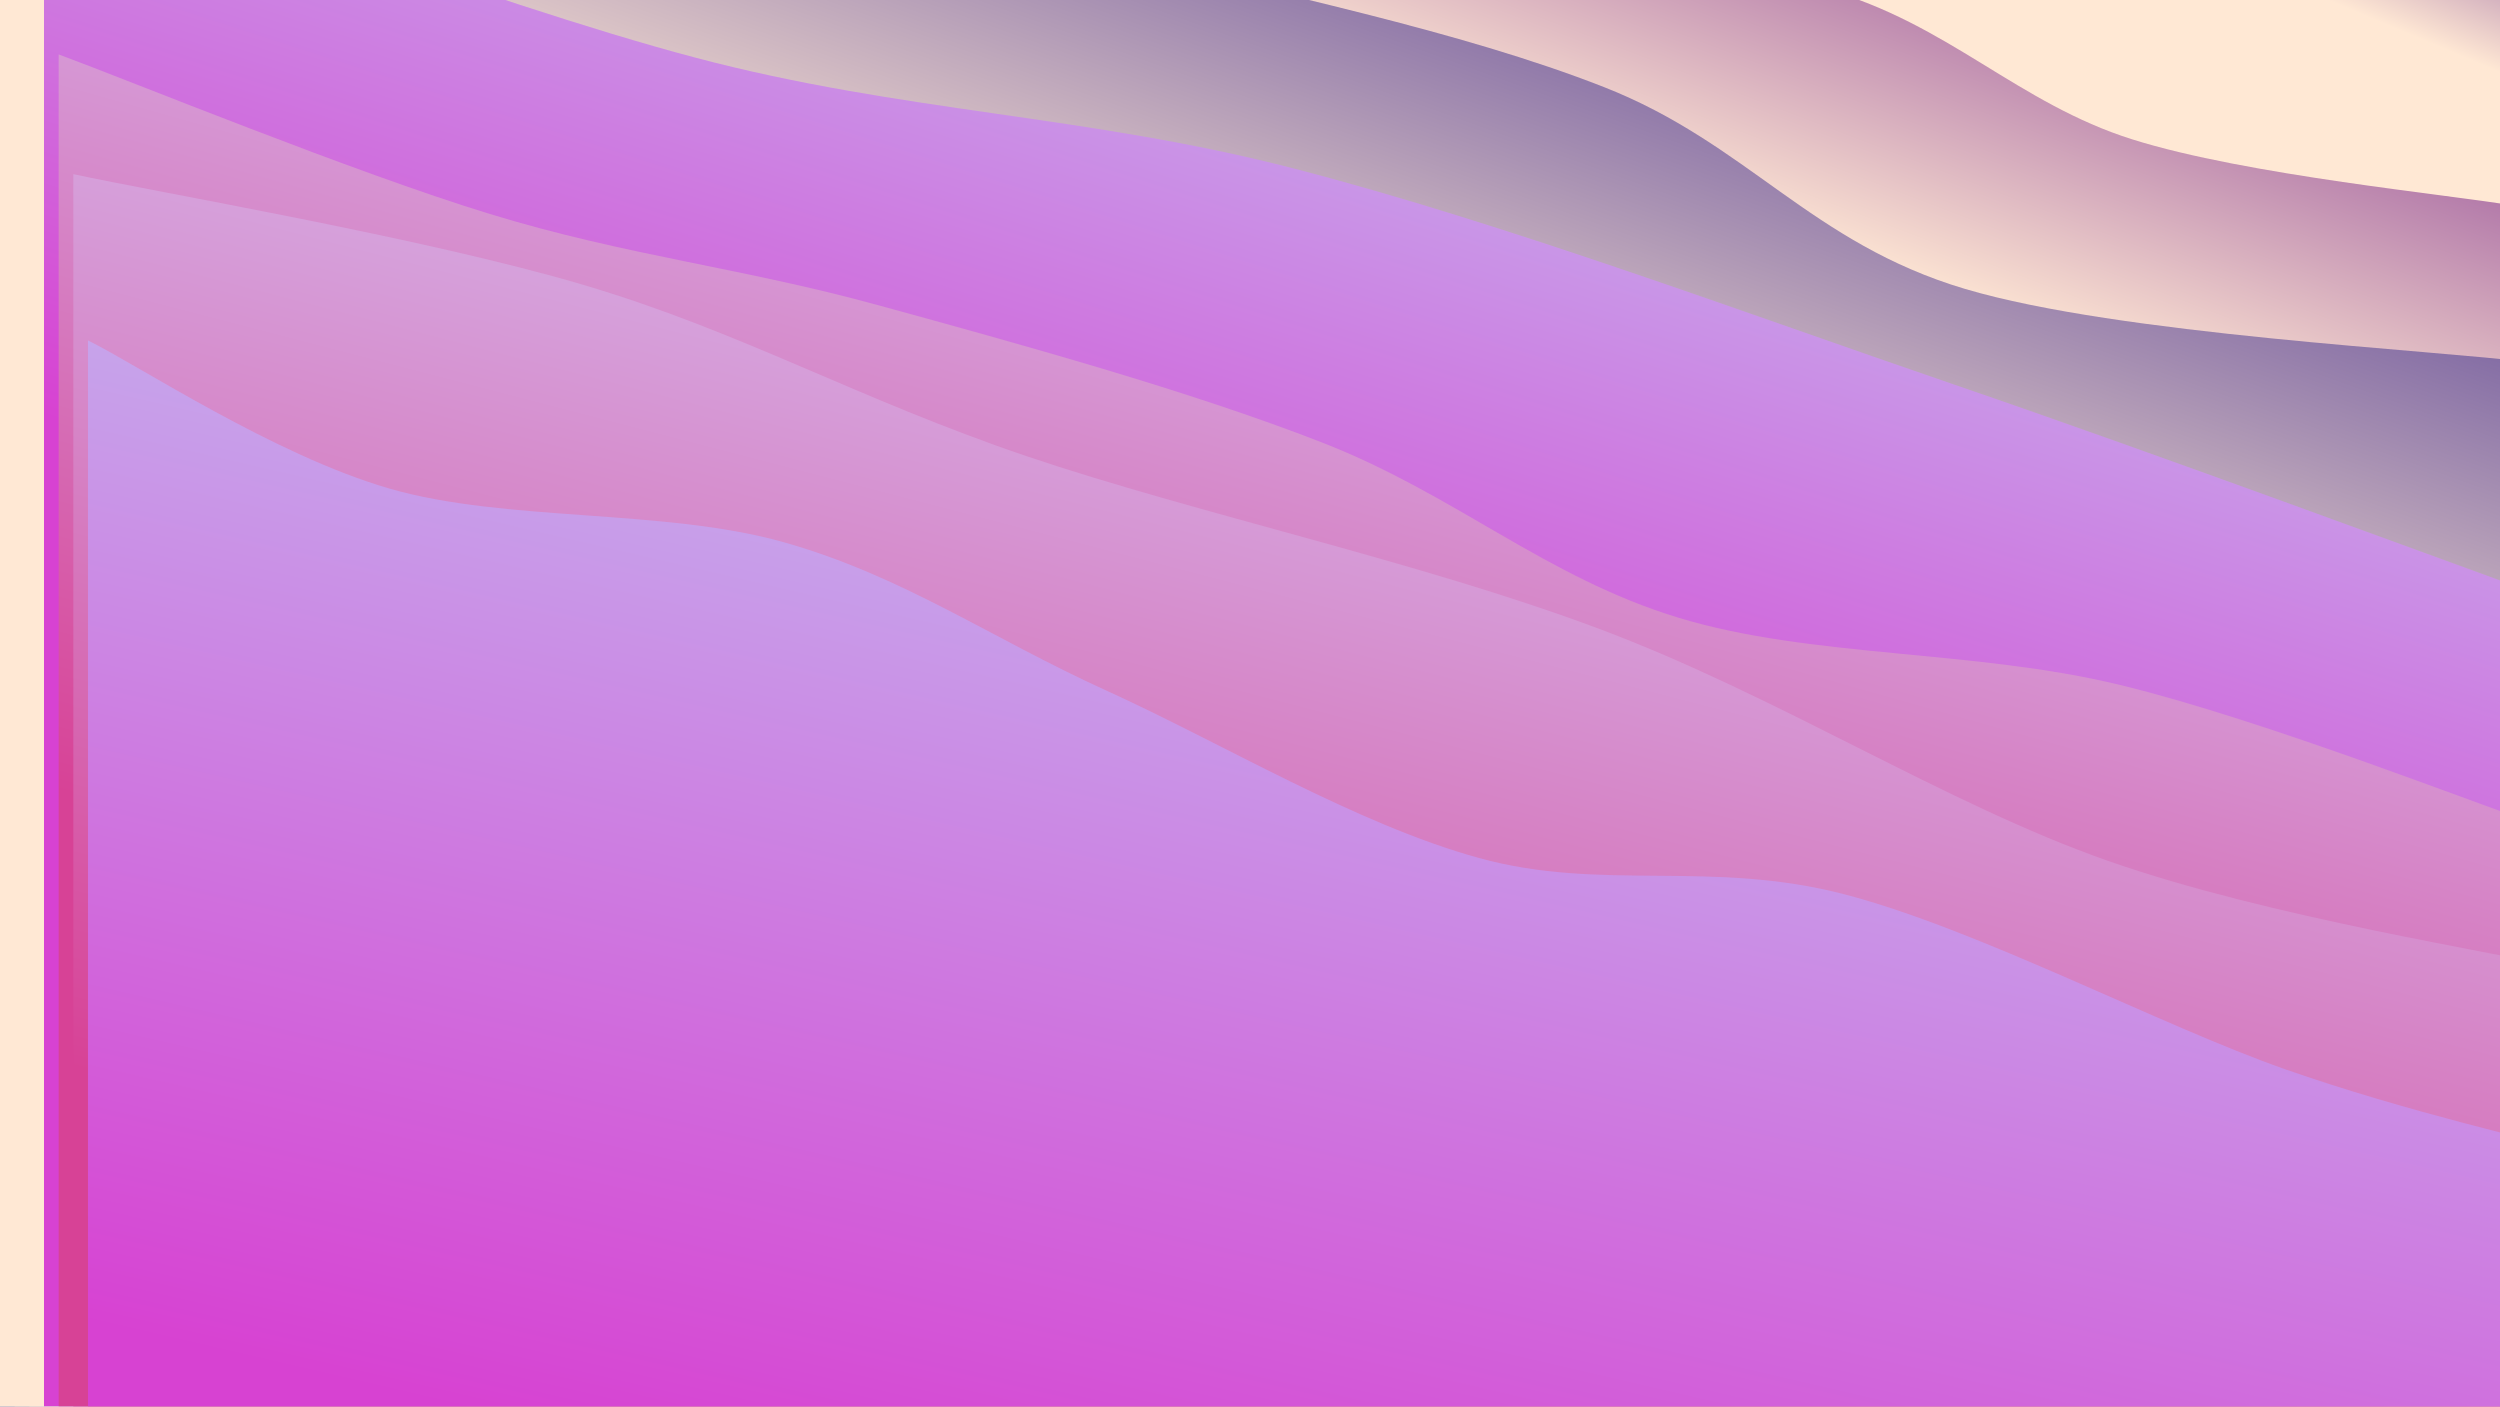
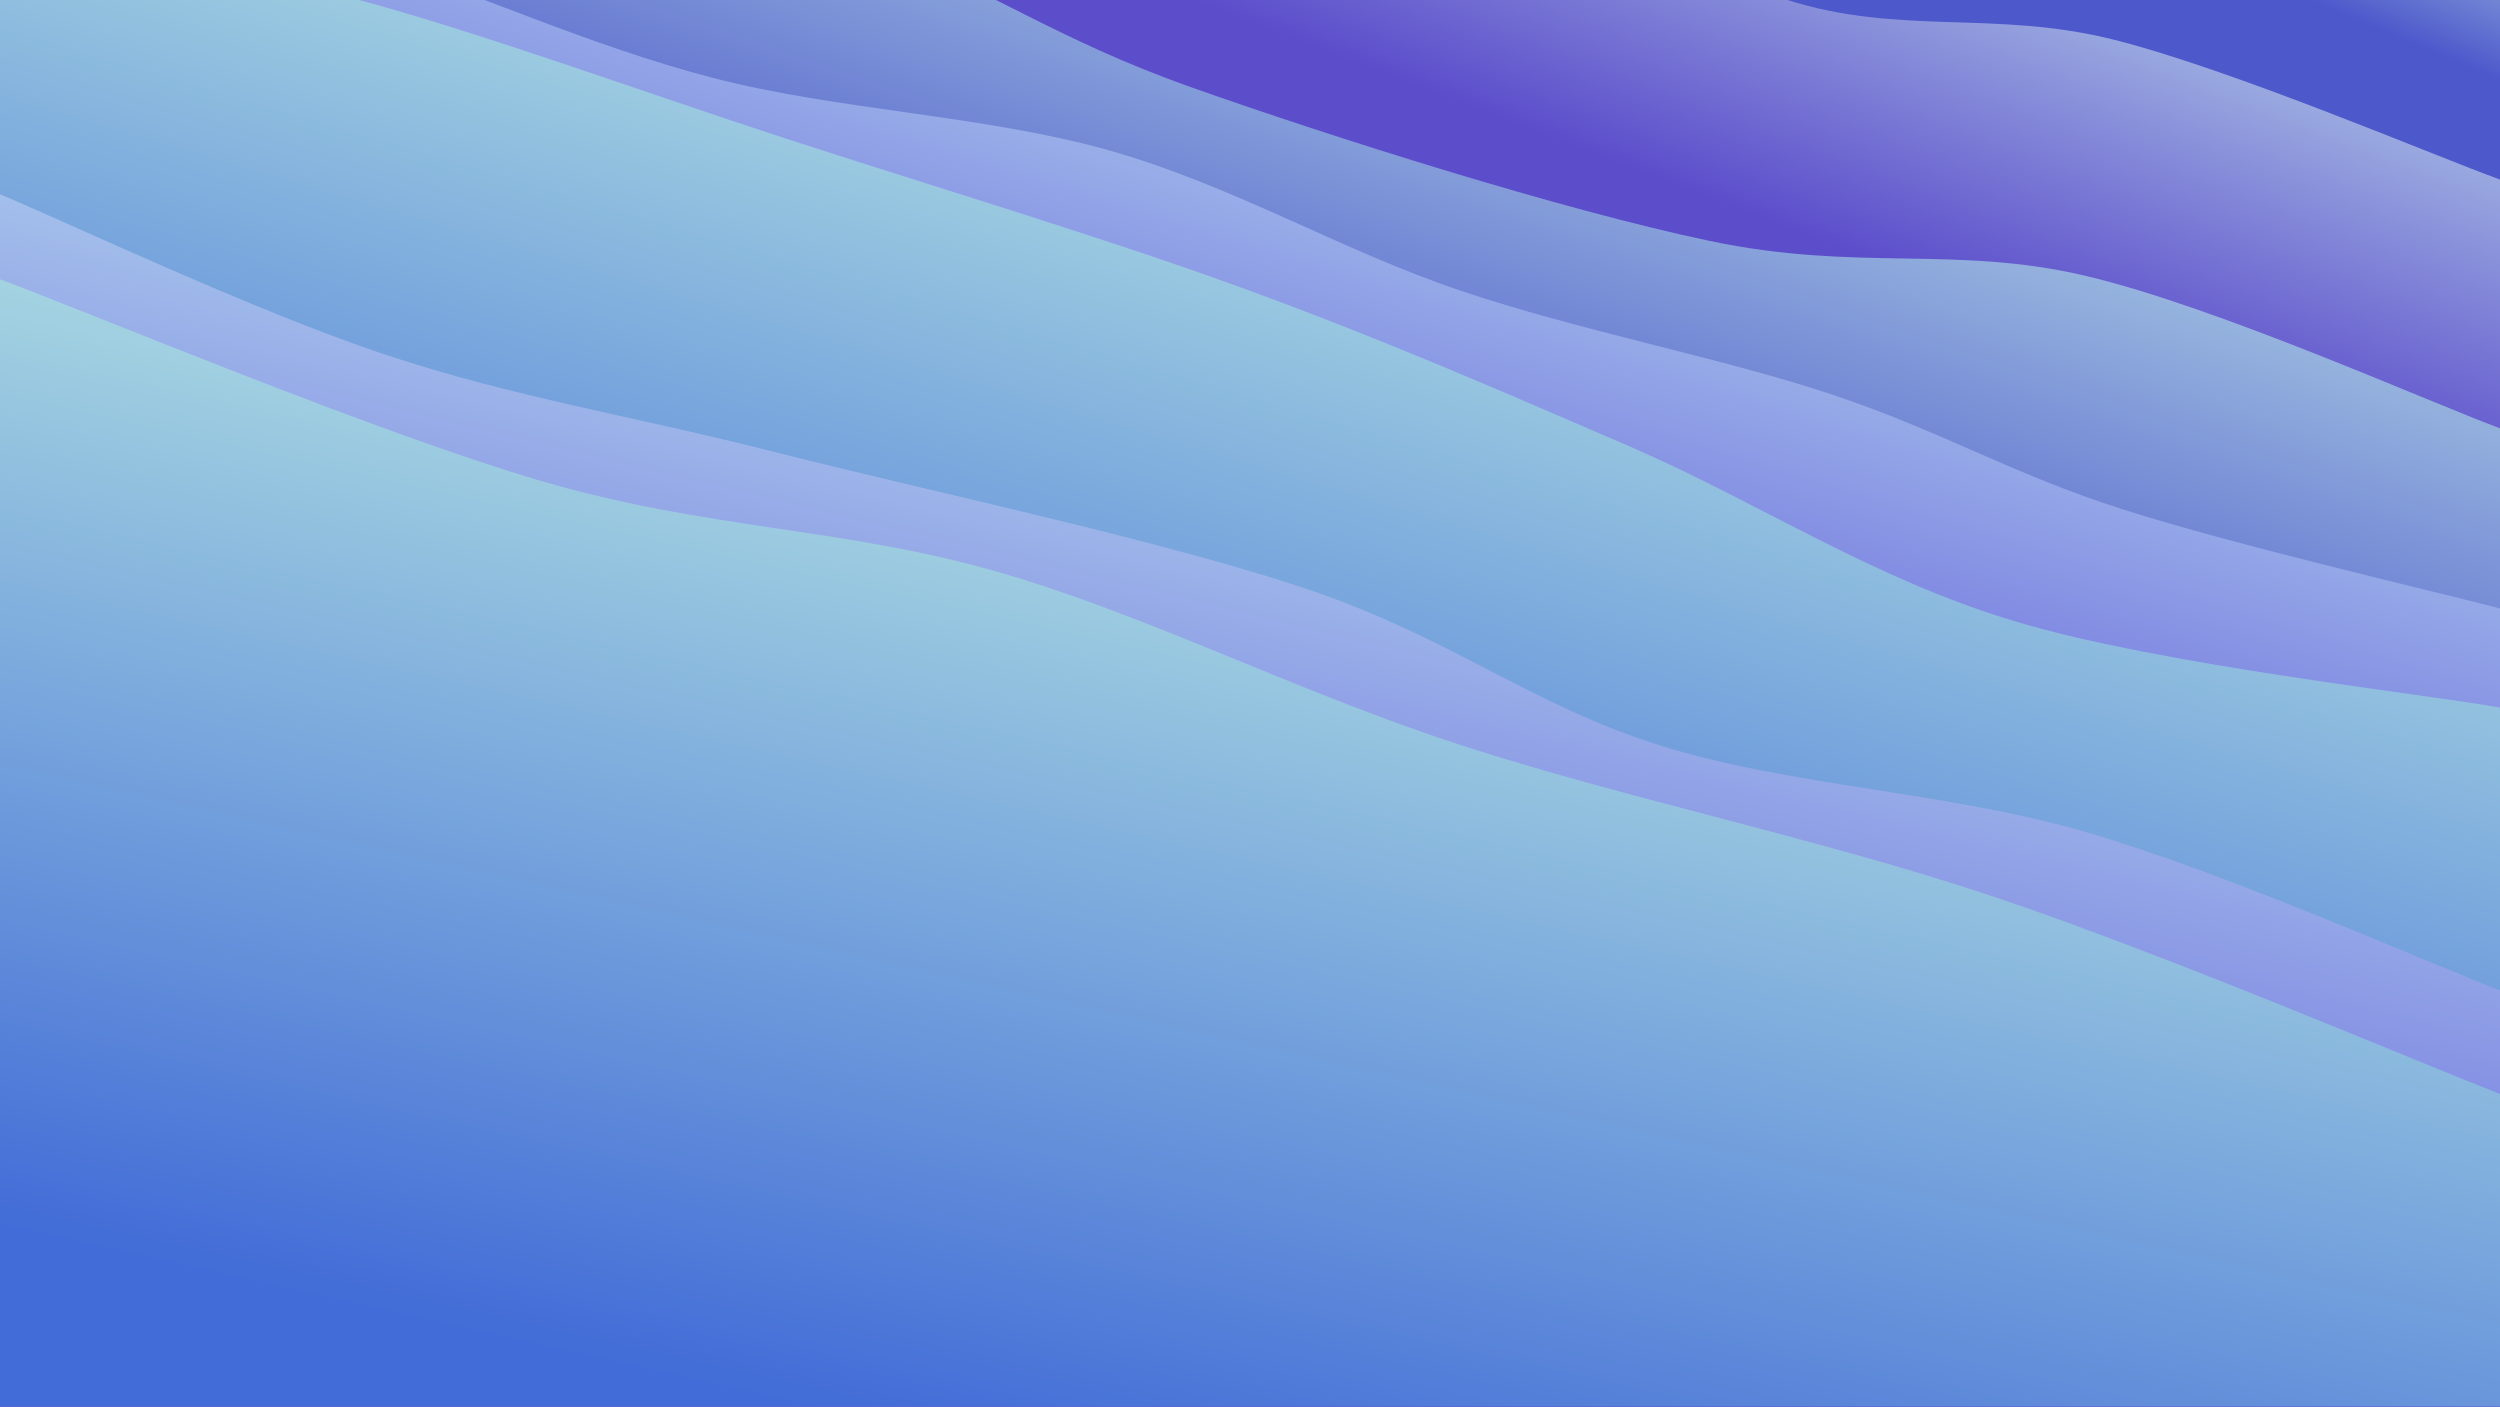
<svg xmlns="http://www.w3.org/2000/svg" class="canvas" viewBox="0 0 1920 1080" preserveAspectRatio="xMaxYMid slice" version="1.1">
-   <rect width="1920" height="1080" fill="hsl(266, 65%, 15%)" />
+   <rect width="1920" height="1080" fill="hsl(199, 65%, 15%)" />
  <defs>
-     <linearGradient x1="0.5" y1="0" x2="0" y2="1" id="SvgjsLinearGradient1077">
-       <stop stop-color="#66288a" offset="0" />
-       <stop stop-color="#FFE8D4" offset="0.1" />
+     <linearGradient x1="0.5" y1="0" x2="0" y2="1" id="SvgjsLinearGradient1084">
+       <stop stop-color="#c4eeea" offset="0" />
+       <stop stop-color="#4d58cb" offset="0.1" />
    </linearGradient>
-     <linearGradient x1="0.5" y1="0" x2="0" y2="1" id="SvgjsLinearGradient1078">
-       <stop stop-color="#7a288a" offset="0" />
-       <stop stop-color="#FFE8D4" offset="0.229" />
+     <linearGradient x1="0.5" y1="0" x2="0" y2="1" id="SvgjsLinearGradient1085">
+       <stop stop-color="#c4e9ee" offset="0" />
+       <stop stop-color="#5c4dcb" offset="0.229" />
    </linearGradient>
-     <linearGradient x1="0.5" y1="0" x2="0" y2="1" id="SvgjsLinearGradient1079">
-       <stop stop-color="#3f288a" offset="0" />
-       <stop stop-color="#FFE8D4" offset="0.357" />
+     <linearGradient x1="0.5" y1="0" x2="0" y2="1" id="SvgjsLinearGradient1086">
+       <stop stop-color="#c4eeea" offset="0" />
+       <stop stop-color="#4d58cb" offset="0.357" />
    </linearGradient>
-     <linearGradient x1="0.5" y1="0" x2="0" y2="1" id="SvgjsLinearGradient1080">
-       <stop stop-color="#c2c0f2" offset="0" />
-       <stop stop-color="#d742d2" offset="0.486" />
+     <linearGradient x1="0.5" y1="0" x2="0" y2="1" id="SvgjsLinearGradient1087">
+       <stop stop-color="#c0ecf2" offset="0" />
+       <stop stop-color="#5342d7" offset="0.486" />
    </linearGradient>
-     <linearGradient x1="0.5" y1="0" x2="0" y2="1" id="SvgjsLinearGradient1081">
-       <stop stop-color="#d5c0f2" offset="0" />
-       <stop stop-color="#d74296" offset="0.614" />
+     <linearGradient x1="0.5" y1="0" x2="0" y2="1" id="SvgjsLinearGradient1088">
+       <stop stop-color="#c0f2e4" offset="0" />
+       <stop stop-color="#426cd7" offset="0.614" />
    </linearGradient>
-     <linearGradient x1="0.5" y1="0" x2="0" y2="1" id="SvgjsLinearGradient1082">
-       <stop stop-color="#d5c0f2" offset="0" />
-       <stop stop-color="#d74296" offset="0.743" />
+     <linearGradient x1="0.5" y1="0" x2="0" y2="1" id="SvgjsLinearGradient1089">
+       <stop stop-color="#c0ecf2" offset="0" />
+       <stop stop-color="#5342d7" offset="0.743" />
    </linearGradient>
-     <linearGradient x1="0.5" y1="0" x2="0" y2="1" id="SvgjsLinearGradient1083">
-       <stop stop-color="#c2c0f2" offset="0" />
-       <stop stop-color="#d742d2" offset="0.871" />
+     <linearGradient x1="0.5" y1="0" x2="0" y2="1" id="SvgjsLinearGradient1090">
+       <stop stop-color="#c0f2e4" offset="0" />
+       <stop stop-color="#426cd7" offset="0.871" />
    </linearGradient>
  </defs>
-   <path d="M0,-562.611C51.331,-554.402,221.425,-537.585,307.987,-513.353C394.549,-489.121,430.508,-448.495,519.371,-417.219C608.234,-385.944,747.122,-346.839,841.167,-325.699C935.213,-304.56,995.678,-310.163,1083.645,-290.382C1171.612,-270.602,1280.011,-244.331,1368.969,-207.017C1457.927,-169.703,1525.555,-97.232,1617.394,-66.497C1709.232,-35.763,1869.566,-29.926,1920,-22.611L 1920 1080 L 0 1080 Z" fill="url(#SvgjsLinearGradient1077)" style="transform: translate(0px, 0px);" />
-   <path d="M0,-409.091C45.932,-401.261,186.455,-382.318,275.595,-362.112C364.734,-341.907,448.124,-321.335,534.837,-287.857C621.549,-254.378,706.951,-198.724,795.869,-161.242C884.788,-123.761,969.034,-86.344,1068.349,-62.966C1167.665,-39.589,1298.751,-47.174,1391.762,-20.979C1484.774,5.216,1538.378,66.507,1626.418,94.203C1714.457,121.899,1871.07,136.696,1920,145.195L 1920 1080 L 0 1080 Z" fill="url(#SvgjsLinearGradient1078)" style="transform: translate(11.2617px, 12.8571px);" />
-   <path d="M0,-316.072C68.765,-289.478,275.173,-198.566,412.59,-156.509C550.008,-114.451,691.721,-96.671,824.505,-63.728C957.289,-30.785,1098.946,-2.163,1209.295,41.152C1319.643,84.466,1368.143,160.935,1486.594,196.16C1605.045,231.384,1847.766,243.109,1920,252.499L 1920 1080 L 0 1080 Z" fill="url(#SvgjsLinearGradient1079)" style="transform: translate(22.5234px, 25.7143px);" />
-   <path d="M0,-163.446C83.309,-135.273,339.661,-36.845,499.851,5.59C660.042,48.025,800.011,49.319,961.145,91.163C1122.28,133.007,1306.849,201.945,1466.658,256.654C1626.467,311.362,1844.443,392.285,1920,419.412L 1920 1080 L 0 1080 Z" fill="url(#SvgjsLinearGradient1080)" style="transform: translate(33.7852px, 38.5714px);" />
-   <path d="M0,-9.641C55.202,10.788,226.191,80.799,331.214,112.932C436.238,145.066,523.565,153.889,630.14,183.161C736.716,212.432,868.338,248.588,970.666,288.563C1072.994,328.539,1141.988,391.997,1244.107,423.015C1346.226,454.033,1470.733,447.259,1583.382,474.673C1696.03,502.088,1863.897,568.697,1920,587.502L 1920 1080 L 0 1080 Z" fill="url(#SvgjsLinearGradient1081)" style="transform: translate(45.0469px, 51.4286px);" />
-   <path d="M0,69.462C65.237,83.62,269.363,118.296,391.425,154.41C513.486,190.525,602.397,242.141,732.368,286.147C862.339,330.153,1032.874,366.659,1171.248,418.446C1309.623,470.232,1437.825,553.125,1562.617,596.865C1687.409,640.606,1860.436,666.886,1920,680.89L 1920 1080 L 0 1080 Z" fill="url(#SvgjsLinearGradient1082)" style="transform: translate(56.3086px, 64.2857px);" />
-   <path d="M0,184.315C38.574,203.272,142.434,272.244,231.442,298.058C320.45,323.872,442.255,313.333,534.049,339.2C625.843,365.068,693.175,412.831,782.205,453.262C871.234,493.693,973.695,555.697,1068.225,581.788C1162.754,607.879,1246.246,582.788,1349.382,609.807C1452.517,636.826,1591.932,710.531,1687.035,743.902C1782.138,777.272,1881.173,799.008,1920,810.03L 1920 1080 L 0 1080 Z" fill="url(#SvgjsLinearGradient1083)" style="transform: translate(67.5703px, 77.1429px);" />
+   <path d="M0,-543.938C46.804,-530.054,191.126,-486.681,280.823,-460.634C370.521,-434.588,444.509,-410.294,538.186,-387.661C631.863,-365.027,754.873,-345.121,842.884,-324.834C930.895,-304.548,983.171,-287.643,1066.253,-265.942C1149.336,-244.242,1247.045,-225.955,1341.379,-194.632C1435.713,-163.31,1535.82,-109.79,1632.257,-78.008C1728.693,-46.225,1872.043,-16.283,1920,-3.938L 1920 1080 L 0 1080 Z" fill="url(#SvgjsLinearGradient1084)" />
+   <path d="M0,-416.38C48.416,-402.156,197.037,-361.438,290.494,-331.036C383.951,-300.633,471.116,-255.862,560.741,-233.964C650.366,-212.067,737.805,-216.005,828.242,-199.652C918.68,-183.299,1012.715,-169.091,1103.367,-135.848C1194.018,-102.604,1285.45,-27.921,1372.153,-0.192C1458.855,27.537,1532.273,7.51,1623.581,30.526C1714.889,53.542,1870.597,120.009,1920,137.906L 1920 1080 L 0 1080 Z" fill="url(#SvgjsLinearGradient1085)" />
+   <path d="M0,-239.63C60.274,-222.891,250.266,-171.953,361.643,-139.194C473.021,-106.435,575.928,-77.493,668.262,-43.077C760.597,-8.66,808.247,29.3,915.648,67.306C1023.049,105.311,1198.21,160.84,1312.668,184.957C1427.126,209.075,1501.174,188.016,1602.396,212.013C1703.618,236.01,1867.066,309.453,1920,328.941L 1920 1080 L 0 1080 Z" fill="url(#SvgjsLinearGradient1086)" />
+   <path d="M0,-115.562C45.732,-102.128,183.202,-64.175,274.393,-34.961C365.584,-5.747,450.824,34.617,547.147,59.723C643.47,84.828,756.658,88.448,852.331,115.671C948.004,142.895,1029.134,191.969,1121.186,223.064C1213.238,254.159,1319.861,274.239,1404.643,302.243C1489.425,330.248,1543.987,363.582,1629.879,391.09C1715.772,418.599,1871.647,454.594,1920,467.295L 1920 1080 L 0 1080 Z" fill="url(#SvgjsLinearGradient1087)" />
+   <path d="M0,-53.73C44.412,-45.201,165.786,-29.282,266.473,-2.56C367.16,24.162,489.284,69.225,604.123,106.602C718.962,143.98,847.649,182.35,955.506,221.704C1063.363,261.058,1152.527,300.125,1251.266,342.726C1350.004,385.326,1436.484,443.861,1547.939,477.309C1659.395,510.757,1857.99,532.396,1920,543.413L 1920 1080 L 0 1080 Z" fill="url(#SvgjsLinearGradient1088)" />
+   <path d="M0,149.196C49.302,169.719,195.868,239.149,295.812,272.332C395.757,305.516,482.127,318.442,599.667,348.299C717.208,378.155,888.392,414.063,1001.056,451.473C1113.721,488.882,1175.365,541.46,1275.654,572.753C1375.943,604.047,1495.399,607.923,1602.79,639.234C1710.181,670.546,1867.132,740.393,1920,760.625L 1920 1080 L 0 1080 Z" fill="url(#SvgjsLinearGradient1089)" />
+   <path d="M0,214.473C69.212,240.278,287.785,331.908,415.272,369.302C542.758,406.697,647.411,405.107,764.92,438.84C882.429,472.573,992.499,530.022,1120.326,571.699C1248.153,613.376,1398.604,644.153,1531.883,688.901C1665.162,733.649,1855.314,814.973,1920,840.187L 1920 1080 L 0 1080 Z" fill="url(#SvgjsLinearGradient1090)" />
</svg>
